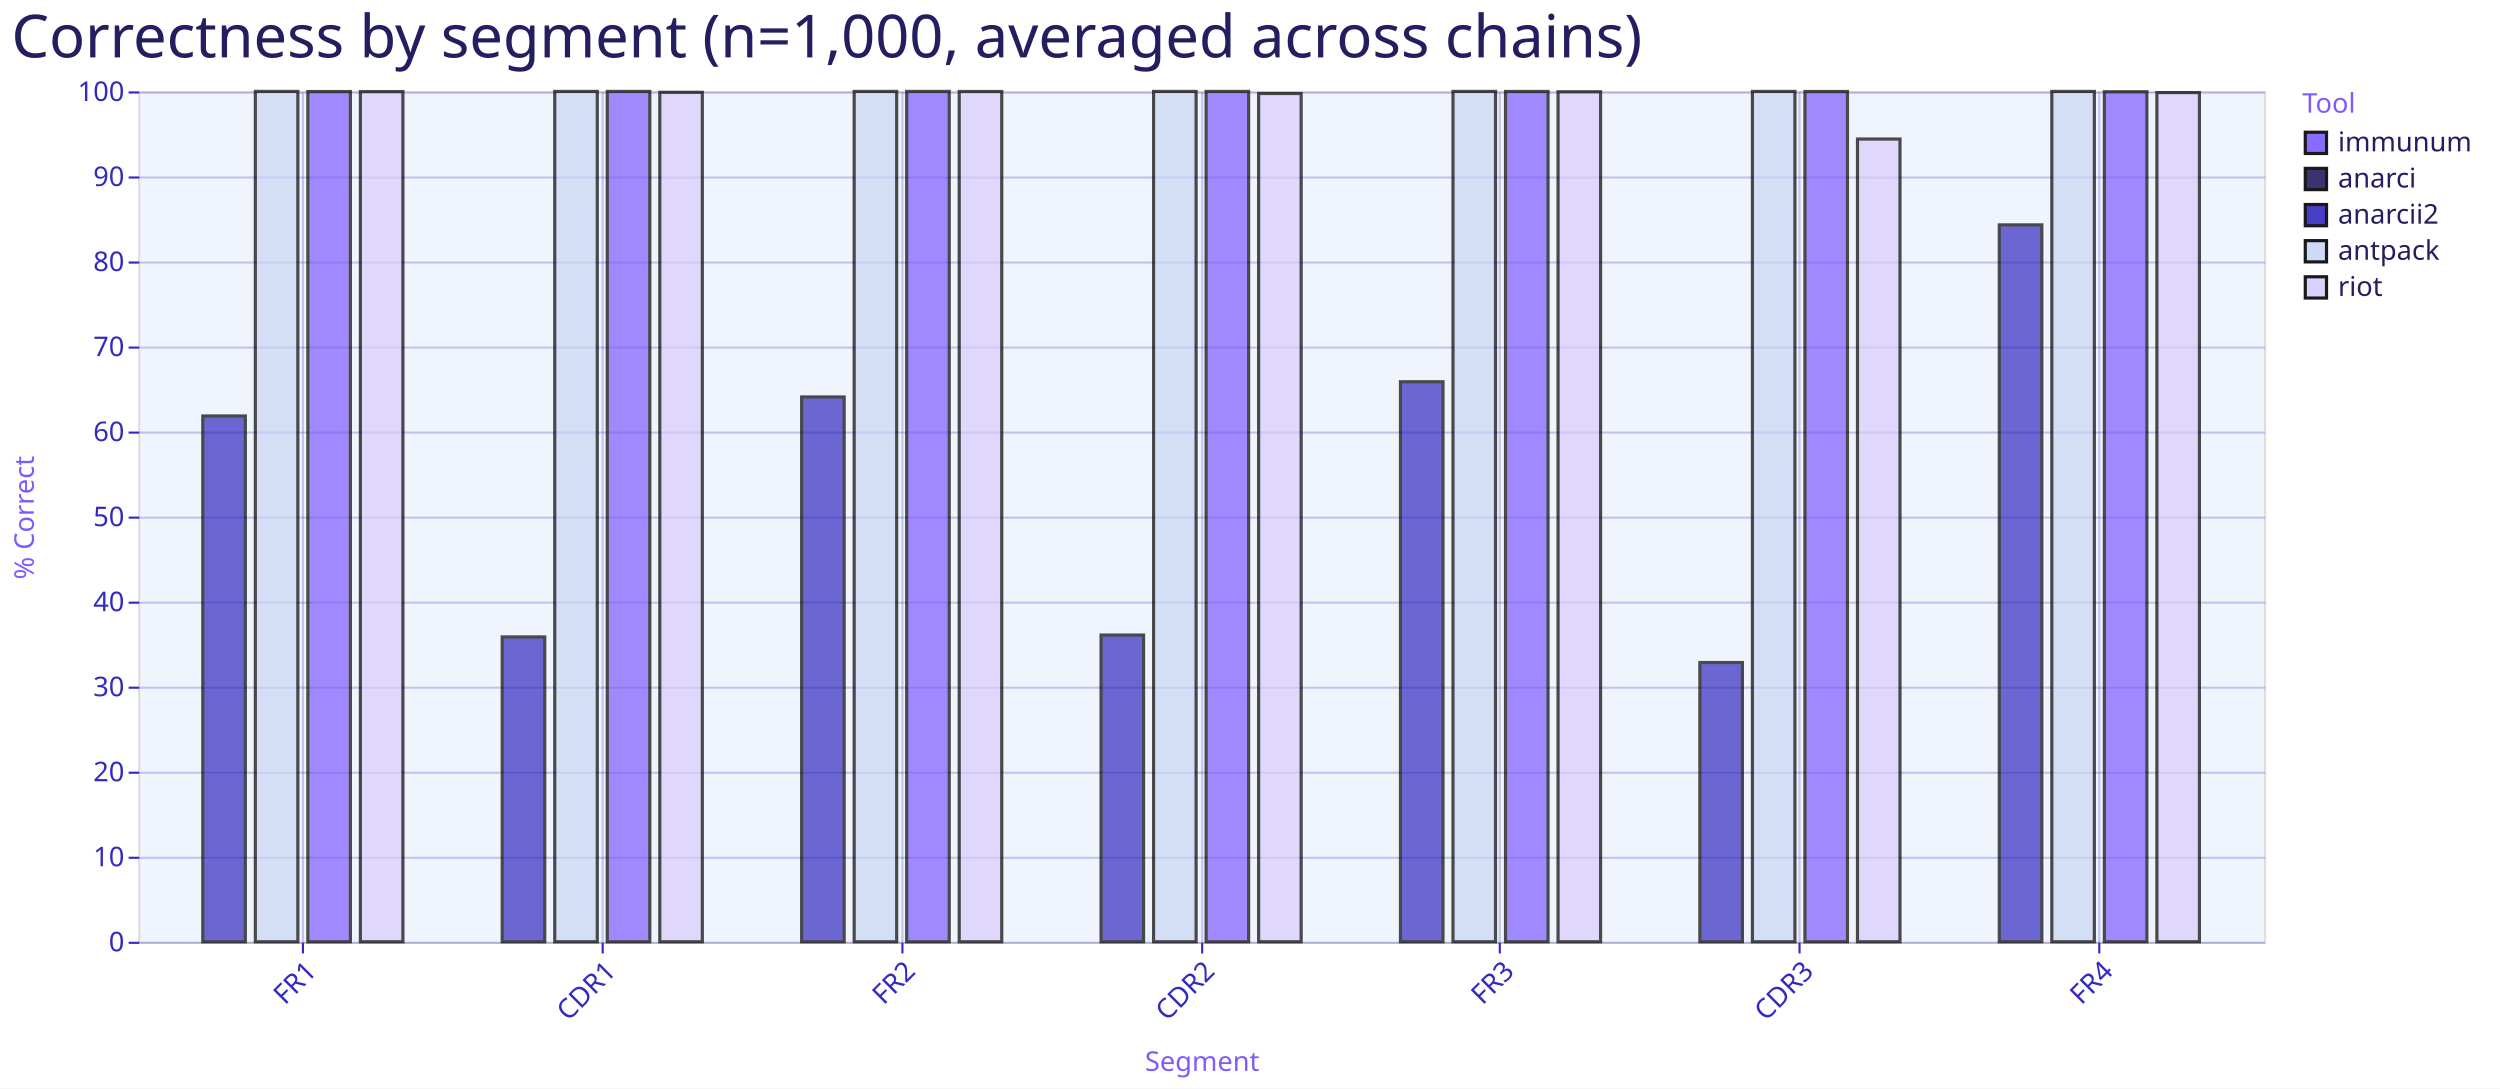
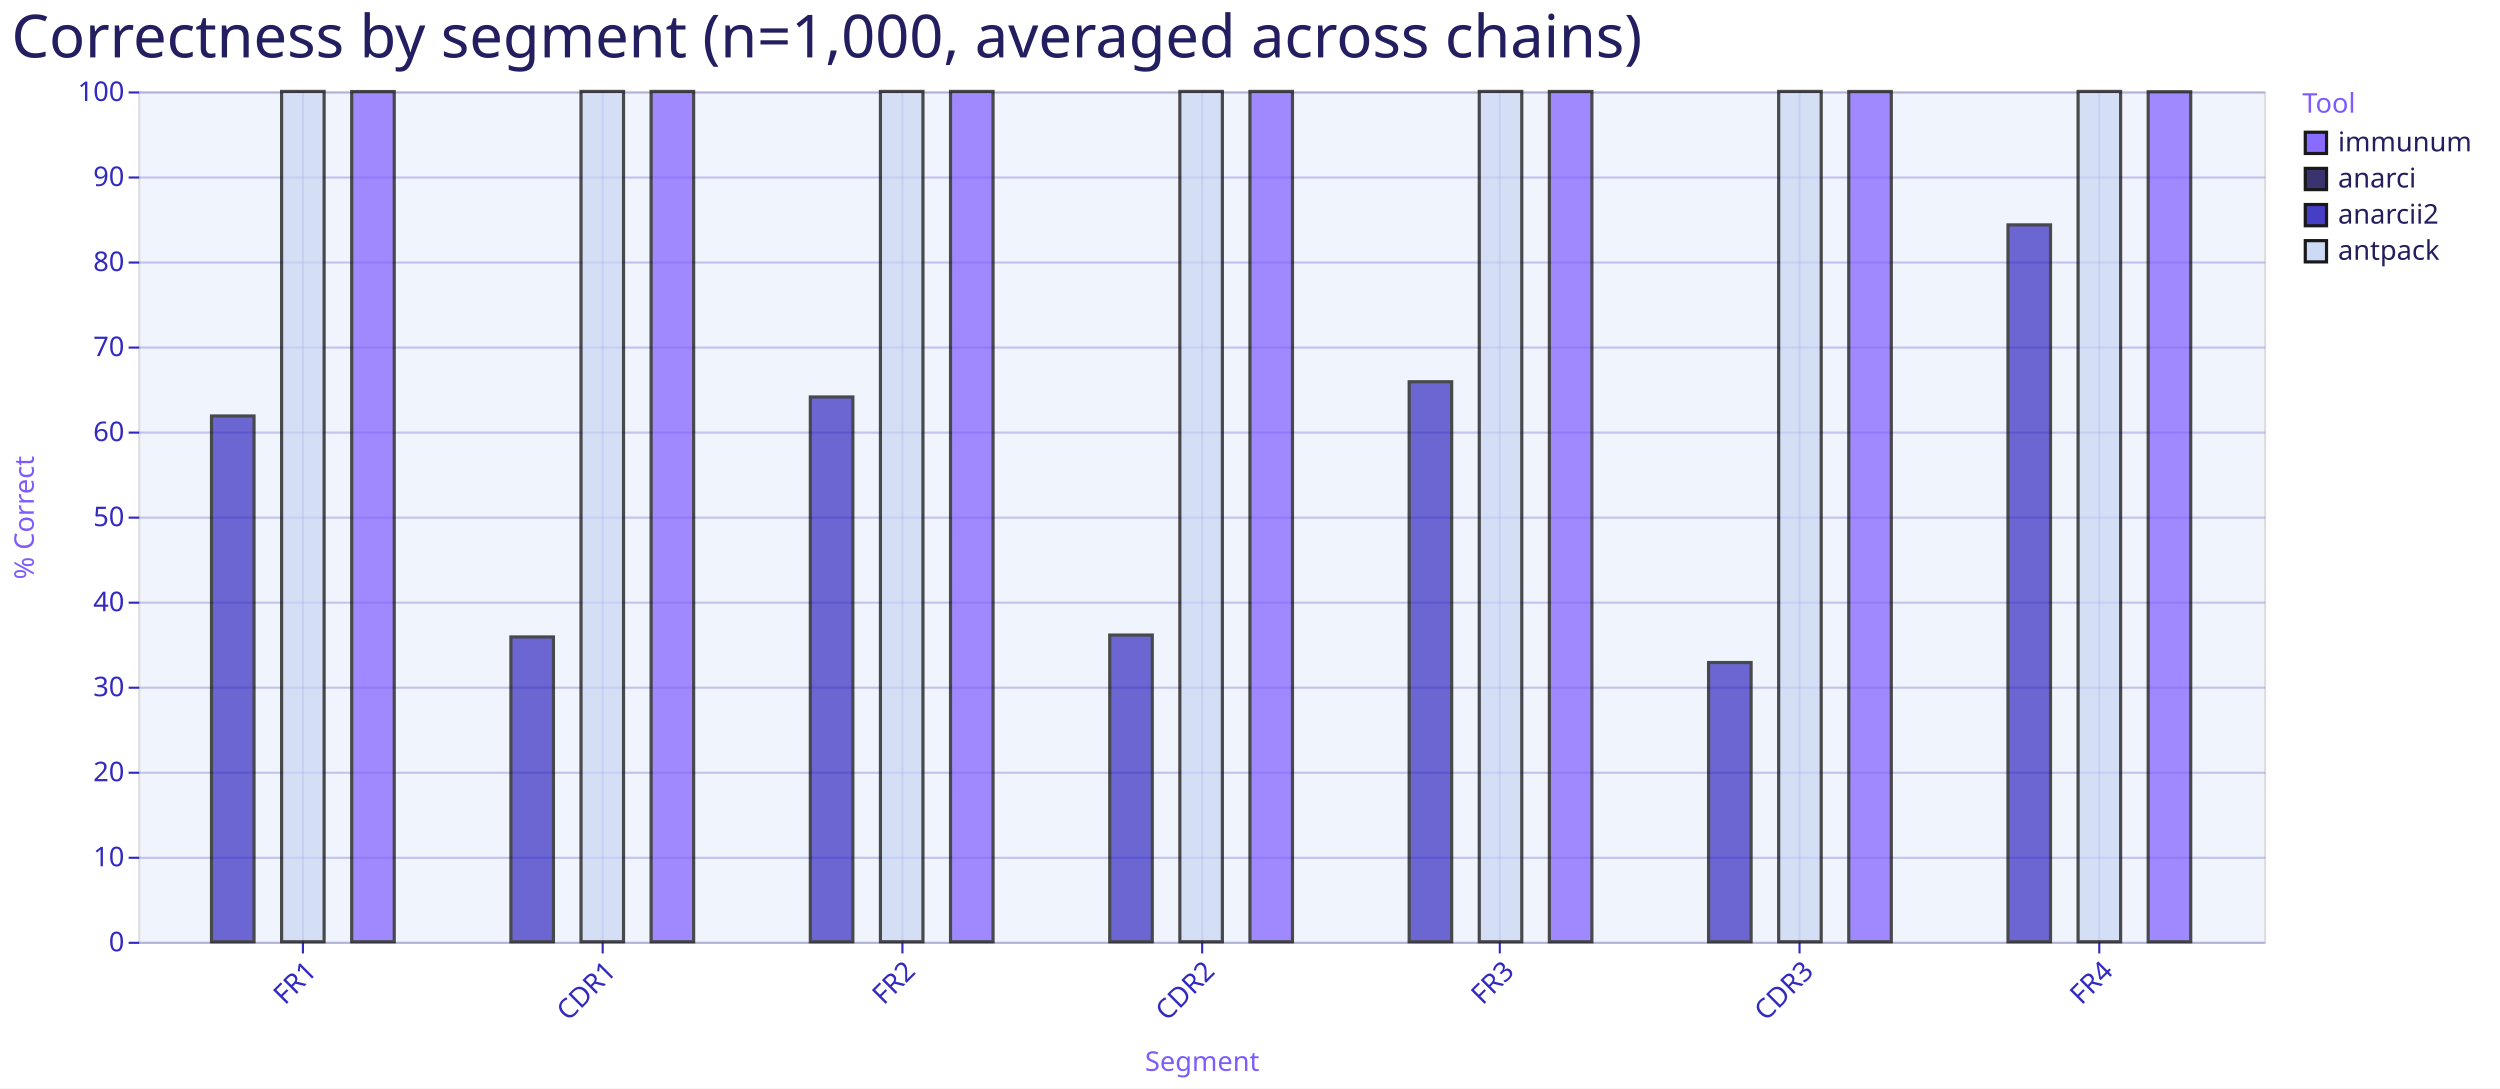
<svg xmlns="http://www.w3.org/2000/svg" version="1.1" class="marks" width="1176" height="512" viewBox="0 0 1176 512">
  <rect width="1176" height="512" fill="white" />
  <g fill="none" stroke-miterlimit="10" transform="translate(65,43)">
    <g class="mark-group role-frame root" role="graphics-object" aria-roledescription="group mark container">
      <g transform="translate(0,0)">
        <path class="background" aria-hidden="true" d="M0.5,0.5h1000v400h-1000Z" fill="#F0F4FC" stroke="#ddd" />
        <g>
          <g class="mark-group role-axis" aria-hidden="true">
            <g transform="translate(0.5,400.5)">
              <path class="background" aria-hidden="true" d="M0,0h0v0h0Z" pointer-events="none" />
              <g>
                <g class="mark-rule role-axis-grid" pointer-events="none">
                  <line transform="translate(77,-400)" x2="0" y2="400" stroke="#3229C1CC" stroke-opacity="0.3" stroke-width="1" opacity="1" />
                  <line transform="translate(218,-400)" x2="0" y2="400" stroke="#3229C1CC" stroke-opacity="0.3" stroke-width="1" opacity="1" />
                  <line transform="translate(359,-400)" x2="0" y2="400" stroke="#3229C1CC" stroke-opacity="0.3" stroke-width="1" opacity="1" />
                  <line transform="translate(500,-400)" x2="0" y2="400" stroke="#3229C1CC" stroke-opacity="0.3" stroke-width="1" opacity="1" />
                  <line transform="translate(640,-400)" x2="0" y2="400" stroke="#3229C1CC" stroke-opacity="0.3" stroke-width="1" opacity="1" />
                  <line transform="translate(781,-400)" x2="0" y2="400" stroke="#3229C1CC" stroke-opacity="0.3" stroke-width="1" opacity="1" />
                  <line transform="translate(922,-400)" x2="0" y2="400" stroke="#3229C1CC" stroke-opacity="0.3" stroke-width="1" opacity="1" />
                </g>
              </g>
              <path class="foreground" aria-hidden="true" d="" pointer-events="none" display="none" />
            </g>
          </g>
          <g class="mark-group role-axis" aria-hidden="true">
            <g transform="translate(0.5,0.5)">
              <path class="background" aria-hidden="true" d="M0,0h0v0h0Z" pointer-events="none" />
              <g>
                <g class="mark-rule role-axis-grid" pointer-events="none">
                  <line transform="translate(0,400)" x2="1000" y2="0" stroke="#3229C1CC" stroke-opacity="0.3" stroke-width="1" opacity="1" />
                  <line transform="translate(0,360)" x2="1000" y2="0" stroke="#3229C1CC" stroke-opacity="0.3" stroke-width="1" opacity="1" />
                  <line transform="translate(0,320)" x2="1000" y2="0" stroke="#3229C1CC" stroke-opacity="0.3" stroke-width="1" opacity="1" />
                  <line transform="translate(0,280)" x2="1000" y2="0" stroke="#3229C1CC" stroke-opacity="0.3" stroke-width="1" opacity="1" />
                  <line transform="translate(0,240)" x2="1000" y2="0" stroke="#3229C1CC" stroke-opacity="0.3" stroke-width="1" opacity="1" />
                  <line transform="translate(0,200)" x2="1000" y2="0" stroke="#3229C1CC" stroke-opacity="0.3" stroke-width="1" opacity="1" />
                  <line transform="translate(0,160)" x2="1000" y2="0" stroke="#3229C1CC" stroke-opacity="0.3" stroke-width="1" opacity="1" />
                  <line transform="translate(0,120)" x2="1000" y2="0" stroke="#3229C1CC" stroke-opacity="0.3" stroke-width="1" opacity="1" />
                  <line transform="translate(0,80)" x2="1000" y2="0" stroke="#3229C1CC" stroke-opacity="0.3" stroke-width="1" opacity="1" />
                  <line transform="translate(0,40)" x2="1000" y2="0" stroke="#3229C1CC" stroke-opacity="0.3" stroke-width="1" opacity="1" />
                  <line transform="translate(0,0)" x2="1000" y2="0" stroke="#3229C1CC" stroke-opacity="0.3" stroke-width="1" opacity="1" />
                </g>
              </g>
              <path class="foreground" aria-hidden="true" d="" pointer-events="none" display="none" />
            </g>
          </g>
          <g class="mark-group role-axis" role="graphics-symbol" aria-roledescription="axis" aria-label="X-axis titled 'Segment' for a discrete scale with 7 values: FR1, CDR1, FR2, CDR2, FR3, CDR3, FR4">
            <g transform="translate(0.5,400.5)">
              <path class="background" aria-hidden="true" d="M0,0h0v0h0Z" pointer-events="none" />
              <g>
                <g class="mark-rule role-axis-tick" pointer-events="none">
                  <line transform="translate(77,0)" x2="0" y2="5" stroke="#3229C1" stroke-width="1" opacity="1" />
                  <line transform="translate(218,0)" x2="0" y2="5" stroke="#3229C1" stroke-width="1" opacity="1" />
                  <line transform="translate(359,0)" x2="0" y2="5" stroke="#3229C1" stroke-width="1" opacity="1" />
                  <line transform="translate(500,0)" x2="0" y2="5" stroke="#3229C1" stroke-width="1" opacity="1" />
                  <line transform="translate(640,0)" x2="0" y2="5" stroke="#3229C1" stroke-width="1" opacity="1" />
                  <line transform="translate(781,0)" x2="0" y2="5" stroke="#3229C1" stroke-width="1" opacity="1" />
                  <line transform="translate(922,0)" x2="0" y2="5" stroke="#3229C1" stroke-width="1" opacity="1" />
                </g>
                <g class="mark-text role-axis-label" pointer-events="none">
                  <text text-anchor="end" transform="translate(76.96479,7) rotate(315) translate(0,10)" font-family="Albert Sans" font-size="12.8px" font-weight="Light" fill="#3229C1" opacity="1">FR1</text>
                  <text text-anchor="end" transform="translate(217.8099,7) rotate(315) translate(0,10)" font-family="Albert Sans" font-size="12.8px" font-weight="Light" fill="#3229C1" opacity="1">CDR1</text>
                  <text text-anchor="end" transform="translate(358.6549,7) rotate(315) translate(0,10)" font-family="Albert Sans" font-size="12.8px" font-weight="Light" fill="#3229C1" opacity="1">FR2</text>
                  <text text-anchor="end" transform="translate(499.5,7) rotate(315) translate(0,10)" font-family="Albert Sans" font-size="12.8px" font-weight="Light" fill="#3229C1" opacity="1">CDR2</text>
                  <text text-anchor="end" transform="translate(640.3451,7) rotate(315) translate(0,10)" font-family="Albert Sans" font-size="12.8px" font-weight="Light" fill="#3229C1" opacity="1">FR3</text>
                  <text text-anchor="end" transform="translate(781.1901,7) rotate(315) translate(0,10)" font-family="Albert Sans" font-size="12.8px" font-weight="Light" fill="#3229C1" opacity="1">CDR3</text>
                  <text text-anchor="end" transform="translate(922.0352,7) rotate(315) translate(0,10)" font-family="Albert Sans" font-size="12.8px" font-weight="Light" fill="#3229C1" opacity="1">FR4</text>
                </g>
                <g class="mark-text role-axis-title" pointer-events="none">
                  <text text-anchor="middle" transform="translate(500,60.25327)" font-family="Albert Sans" font-size="12.8px" font-weight="SemiBold" fill="#7D5BFF" opacity="1">Segment</text>
                </g>
              </g>
              <path class="foreground" aria-hidden="true" d="" pointer-events="none" display="none" />
            </g>
          </g>
          <g class="mark-group role-axis" role="graphics-symbol" aria-roledescription="axis" aria-label="Y-axis titled '% Correct' for a linear scale with values from 0 to 100">
            <g transform="translate(0.5,0.5)">
              <path class="background" aria-hidden="true" d="M0,0h0v0h0Z" pointer-events="none" />
              <g>
                <g class="mark-rule role-axis-tick" pointer-events="none">
                  <line transform="translate(0,400)" x2="-5" y2="0" stroke="#3229C1" stroke-width="1" opacity="1" />
                  <line transform="translate(0,360)" x2="-5" y2="0" stroke="#3229C1" stroke-width="1" opacity="1" />
                  <line transform="translate(0,320)" x2="-5" y2="0" stroke="#3229C1" stroke-width="1" opacity="1" />
                  <line transform="translate(0,280)" x2="-5" y2="0" stroke="#3229C1" stroke-width="1" opacity="1" />
                  <line transform="translate(0,240)" x2="-5" y2="0" stroke="#3229C1" stroke-width="1" opacity="1" />
                  <line transform="translate(0,200)" x2="-5" y2="0" stroke="#3229C1" stroke-width="1" opacity="1" />
                  <line transform="translate(0,160)" x2="-5" y2="0" stroke="#3229C1" stroke-width="1" opacity="1" />
                  <line transform="translate(0,120)" x2="-5" y2="0" stroke="#3229C1" stroke-width="1" opacity="1" />
                  <line transform="translate(0,80)" x2="-5" y2="0" stroke="#3229C1" stroke-width="1" opacity="1" />
                  <line transform="translate(0,40)" x2="-5" y2="0" stroke="#3229C1" stroke-width="1" opacity="1" />
                  <line transform="translate(0,0)" x2="-5" y2="0" stroke="#3229C1" stroke-width="1" opacity="1" />
                </g>
                <g class="mark-text role-axis-label" pointer-events="none">
                  <text text-anchor="end" transform="translate(-7,404)" font-family="Albert Sans" font-size="12.8px" font-weight="Light" fill="#3229C1" opacity="1">0</text>
                  <text text-anchor="end" transform="translate(-7,364)" font-family="Albert Sans" font-size="12.8px" font-weight="Light" fill="#3229C1" opacity="1">10</text>
                  <text text-anchor="end" transform="translate(-7,324)" font-family="Albert Sans" font-size="12.8px" font-weight="Light" fill="#3229C1" opacity="1">20</text>
                  <text text-anchor="end" transform="translate(-7,284)" font-family="Albert Sans" font-size="12.8px" font-weight="Light" fill="#3229C1" opacity="1">30</text>
                  <text text-anchor="end" transform="translate(-7,244)" font-family="Albert Sans" font-size="12.8px" font-weight="Light" fill="#3229C1" opacity="1">40</text>
                  <text text-anchor="end" transform="translate(-7,204)" font-family="Albert Sans" font-size="12.8px" font-weight="Light" fill="#3229C1" opacity="1">50</text>
                  <text text-anchor="end" transform="translate(-7,164)" font-family="Albert Sans" font-size="12.8px" font-weight="Light" fill="#3229C1" opacity="1">60</text>
                  <text text-anchor="end" transform="translate(-7,124)" font-family="Albert Sans" font-size="12.8px" font-weight="Light" fill="#3229C1" opacity="1">70</text>
                  <text text-anchor="end" transform="translate(-7,84)" font-family="Albert Sans" font-size="12.8px" font-weight="Light" fill="#3229C1" opacity="1">80</text>
                  <text text-anchor="end" transform="translate(-7,44)" font-family="Albert Sans" font-size="12.8px" font-weight="Light" fill="#3229C1" opacity="1">90</text>
                  <text text-anchor="end" transform="translate(-7,4)" font-family="Albert Sans" font-size="12.8px" font-weight="Light" fill="#3229C1" opacity="1">100</text>
                </g>
                <g class="mark-text role-axis-title" pointer-events="none">
                  <text text-anchor="middle" transform="translate(-46.59375,200) rotate(-90) translate(0,-3)" font-family="Albert Sans" font-size="12.8px" font-weight="SemiBold" fill="#7D5BFF" opacity="1">% Correct</text>
                </g>
              </g>
              <path class="foreground" aria-hidden="true" d="" pointer-events="none" display="none" />
            </g>
          </g>
          <g class="mark-rect role-mark marks" role="graphics-object" aria-roledescription="rect mark container">
-             <path aria-label="Segment: FR1; % Correct: 100; method: antpack; Tool: antpack; segment: FR1; pct_correct: 100.00" role="graphics-symbol" aria-roledescription="bar" d="M55.11,0h20v400h-20Z" fill="#C7D6F4" stroke="black" stroke-width="1.5" opacity="0.7" />
-             <path aria-label="Segment: FR1; % Correct: 61.8304761905; method: anarcii2; Tool: anarcii2; segment: FR1; pct_correct: 61.83" role="graphics-symbol" aria-roledescription="bar" d="M30.4,152.678h20v247.322h-20Z" fill="#3229C1" stroke="black" stroke-width="1.5" opacity="0.7" />
-             <path aria-label="Segment: FR1; % Correct: 99.9771428571; method: riot; Tool: riot; segment: FR1; pct_correct: 99.98" role="graphics-symbol" aria-roledescription="bar" d="M104.529,0.091h20v399.909h-20Z" fill="#D8CCFC" stroke="black" stroke-width="1.5" opacity="0.7" />
-             <path aria-label="Segment: FR1; % Correct: 99.9842857143; method: immunum; Tool: immunum; segment: FR1; pct_correct: 99.98" role="graphics-symbol" aria-roledescription="bar" d="M79.82,0.063h20v399.937h-20Z" fill="#7D5BFF" stroke="black" stroke-width="1.5" opacity="0.7" />
-             <path aria-label="Segment: CDR1; % Correct: 100; method: antpack; Tool: antpack; segment: CDR1; pct_correct: 100.00" role="graphics-symbol" aria-roledescription="bar" d="M195.955,0h20v400h-20Z" fill="#C7D6F4" stroke="black" stroke-width="1.5" opacity="0.7" />
-             <path aria-label="Segment: CDR1; % Correct: 35.8452380952; method: anarcii2; Tool: anarcii2; segment: CDR1; pct_correct: 35.85" role="graphics-symbol" aria-roledescription="bar" d="M171.245,256.619h20v143.381h-20Z" fill="#3229C1" stroke="black" stroke-width="1.5" opacity="0.7" />
-             <path aria-label="Segment: CDR1; % Correct: 99.8957142857; method: riot; Tool: riot; segment: CDR1; pct_correct: 99.90" role="graphics-symbol" aria-roledescription="bar" d="M245.374,0.417h20v399.583h-20Z" fill="#D8CCFC" stroke="black" stroke-width="1.5" opacity="0.7" />
-             <path aria-label="Segment: CDR1; % Correct: 100; method: immunum; Tool: immunum; segment: CDR1; pct_correct: 100.00" role="graphics-symbol" aria-roledescription="bar" d="M220.665,0h20v400h-20Z" fill="#7D5BFF" stroke="black" stroke-width="1.5" opacity="0.7" />
-             <path aria-label="Segment: FR2; % Correct: 100; method: antpack; Tool: antpack; segment: FR2; pct_correct: 100.00" role="graphics-symbol" aria-roledescription="bar" d="M336.8,0h20v400h-20Z" fill="#C7D6F4" stroke="black" stroke-width="1.5" opacity="0.7" />
-             <path aria-label="Segment: FR2; % Correct: 64.0661904762; method: anarcii2; Tool: anarcii2; segment: FR2; pct_correct: 64.07" role="graphics-symbol" aria-roledescription="bar" d="M312.09,143.735h20v256.265h-20Z" fill="#3229C1" stroke="black" stroke-width="1.5" opacity="0.7" />
-             <path aria-label="Segment: FR2; % Correct: 99.9919047619; method: riot; Tool: riot; segment: FR2; pct_correct: 99.99" role="graphics-symbol" aria-roledescription="bar" d="M386.219,0.032h20v399.968h-20Z" fill="#D8CCFC" stroke="black" stroke-width="1.5" opacity="0.7" />
-             <path aria-label="Segment: FR2; % Correct: 100; method: immunum; Tool: immunum; segment: FR2; pct_correct: 100.00" role="graphics-symbol" aria-roledescription="bar" d="M361.51,0h20v400h-20Z" fill="#7D5BFF" stroke="black" stroke-width="1.5" opacity="0.7" />
-             <path aria-label="Segment: CDR2; % Correct: 100; method: antpack; Tool: antpack; segment: CDR2; pct_correct: 100.00" role="graphics-symbol" aria-roledescription="bar" d="M477.645,0h20v400h-20Z" fill="#C7D6F4" stroke="black" stroke-width="1.5" opacity="0.7" />
-             <path aria-label="Segment: CDR2; % Correct: 36.0661904762; method: anarcii2; Tool: anarcii2; segment: CDR2; pct_correct: 36.07" role="graphics-symbol" aria-roledescription="bar" d="M452.936,255.735h20v144.265h-20Z" fill="#3229C1" stroke="black" stroke-width="1.5" opacity="0.7" />
-             <path aria-label="Segment: CDR2; % Correct: 99.7514285714; method: riot; Tool: riot; segment: CDR2; pct_correct: 99.75" role="graphics-symbol" aria-roledescription="bar" d="M527.064,0.994h20v399.006h-20Z" fill="#D8CCFC" stroke="black" stroke-width="1.5" opacity="0.7" />
-             <path aria-label="Segment: CDR2; % Correct: 100; method: immunum; Tool: immunum; segment: CDR2; pct_correct: 100.00" role="graphics-symbol" aria-roledescription="bar" d="M502.355,0h20v400h-20Z" fill="#7D5BFF" stroke="black" stroke-width="1.5" opacity="0.7" />
-             <path aria-label="Segment: FR3; % Correct: 100; method: antpack; Tool: antpack; segment: FR3; pct_correct: 100.00" role="graphics-symbol" aria-roledescription="bar" d="M618.49,0h20v400h-20Z" fill="#C7D6F4" stroke="black" stroke-width="1.5" opacity="0.7" />
-             <path aria-label="Segment: FR3; % Correct: 65.8566666667; method: anarcii2; Tool: anarcii2; segment: FR3; pct_correct: 65.86" role="graphics-symbol" aria-roledescription="bar" d="M593.781,136.573h20v263.427h-20Z" fill="#3229C1" stroke="black" stroke-width="1.5" opacity="0.7" />
-             <path aria-label="Segment: FR3; % Correct: 99.9604761905; method: riot; Tool: riot; segment: FR3; pct_correct: 99.96" role="graphics-symbol" aria-roledescription="bar" d="M667.91,0.158h20v399.842h-20Z" fill="#D8CCFC" stroke="black" stroke-width="1.5" opacity="0.7" />
-             <path aria-label="Segment: FR3; % Correct: 99.9957142857; method: immunum; Tool: immunum; segment: FR3; pct_correct: 100.00" role="graphics-symbol" aria-roledescription="bar" d="M643.2,0.017h20v399.983h-20Z" fill="#7D5BFF" stroke="black" stroke-width="1.5" opacity="0.7" />
-             <path aria-label="Segment: CDR3; % Correct: 100; method: antpack; Tool: antpack; segment: CDR3; pct_correct: 100.00" role="graphics-symbol" aria-roledescription="bar" d="M759.335,0h20v400h-20Z" fill="#C7D6F4" stroke="black" stroke-width="1.5" opacity="0.7" />
-             <path aria-label="Segment: CDR3; % Correct: 32.8376190476; method: anarcii2; Tool: anarcii2; segment: CDR3; pct_correct: 32.84" role="graphics-symbol" aria-roledescription="bar" d="M734.626,268.65h20v131.35h-20Z" fill="#3229C1" stroke="black" stroke-width="1.5" opacity="0.7" />
-             <path aria-label="Segment: CDR3; % Correct: 94.3971428571; method: riot; Tool: riot; segment: CDR3; pct_correct: 94.40" role="graphics-symbol" aria-roledescription="bar" d="M808.755,22.411h20v377.589h-20Z" fill="#D8CCFC" stroke="black" stroke-width="1.5" opacity="0.7" />
-             <path aria-label="Segment: CDR3; % Correct: 99.9914285714; method: immunum; Tool: immunum; segment: CDR3; pct_correct: 99.99" role="graphics-symbol" aria-roledescription="bar" d="M784.045,0.034h20v399.966h-20Z" fill="#7D5BFF" stroke="black" stroke-width="1.5" opacity="0.7" />
-             <path aria-label="Segment: FR4; % Correct: 100; method: antpack; Tool: antpack; segment: FR4; pct_correct: 100.00" role="graphics-symbol" aria-roledescription="bar" d="M900.18,0h20v400h-20Z" fill="#C7D6F4" stroke="black" stroke-width="1.5" opacity="0.7" />
-             <path aria-label="Segment: FR4; % Correct: 84.3038095238; method: anarcii2; Tool: anarcii2; segment: FR4; pct_correct: 84.30" role="graphics-symbol" aria-roledescription="bar" d="M875.471,62.785h20v337.215h-20Z" fill="#3229C1" stroke="black" stroke-width="1.5" opacity="0.7" />
-             <path aria-label="Segment: FR4; % Correct: 99.8614285714; method: riot; Tool: riot; segment: FR4; pct_correct: 99.86" role="graphics-symbol" aria-roledescription="bar" d="M949.6,0.554h20v399.446h-20Z" fill="#D8CCFC" stroke="black" stroke-width="1.5" opacity="0.7" />
-             <path aria-label="Segment: FR4; % Correct: 99.9628571429; method: immunum; Tool: immunum; segment: FR4; pct_correct: 99.96" role="graphics-symbol" aria-roledescription="bar" d="M924.89,0.149h20v399.851h-20Z" fill="#7D5BFF" stroke="black" stroke-width="1.5" opacity="0.7" />
-           </g>
-           <g class="mark-group role-legend" role="graphics-symbol" aria-roledescription="legend" aria-label="Symbol legend titled 'Tool' for fill color with 5 values: immunum, anarci, anarcii2, antpack, riot">
+             <path aria-label="Segment: FR1; % Correct: 99.9842857143; method: immunum; Tool: immunum; segment: FR1; pct_correct: 99.98" role="graphics-symbol" aria-roledescription="bar" d="M100.439,0.063h20v399.937h-20Z" fill="#7D5BFF" stroke="black" stroke-width="1.5" opacity="0.7" />
+             <path aria-label="Segment: FR1; % Correct: 61.8304761905; method: anarcii2; Tool: anarcii2; segment: FR1; pct_correct: 61.83" role="graphics-symbol" aria-roledescription="bar" d="M34.491,152.678h20v247.322h-20Z" fill="#3229C1" stroke="black" stroke-width="1.5" opacity="0.7" />
+             <path aria-label="Segment: FR1; % Correct: 100; method: antpack; Tool: antpack; segment: FR1; pct_correct: 100.00" role="graphics-symbol" aria-roledescription="bar" d="M67.465,0h20v400h-20Z" fill="#C7D6F4" stroke="black" stroke-width="1.5" opacity="0.7" />
+             <path aria-label="Segment: CDR1; % Correct: 100; method: immunum; Tool: immunum; segment: CDR1; pct_correct: 100.00" role="graphics-symbol" aria-roledescription="bar" d="M241.284,0h20v400h-20Z" fill="#7D5BFF" stroke="black" stroke-width="1.5" opacity="0.7" />
+             <path aria-label="Segment: CDR1; % Correct: 35.8452380952; method: anarcii2; Tool: anarcii2; segment: CDR1; pct_correct: 35.85" role="graphics-symbol" aria-roledescription="bar" d="M175.336,256.619h20v143.381h-20Z" fill="#3229C1" stroke="black" stroke-width="1.5" opacity="0.7" />
+             <path aria-label="Segment: CDR1; % Correct: 100; method: antpack; Tool: antpack; segment: CDR1; pct_correct: 100.00" role="graphics-symbol" aria-roledescription="bar" d="M208.31,0h20v400h-20Z" fill="#C7D6F4" stroke="black" stroke-width="1.5" opacity="0.7" />
+             <path aria-label="Segment: FR2; % Correct: 100; method: immunum; Tool: immunum; segment: FR2; pct_correct: 100.00" role="graphics-symbol" aria-roledescription="bar" d="M382.129,0h20v400h-20Z" fill="#7D5BFF" stroke="black" stroke-width="1.5" opacity="0.7" />
+             <path aria-label="Segment: FR2; % Correct: 64.0661904762; method: anarcii2; Tool: anarcii2; segment: FR2; pct_correct: 64.07" role="graphics-symbol" aria-roledescription="bar" d="M316.181,143.735h20v256.265h-20Z" fill="#3229C1" stroke="black" stroke-width="1.5" opacity="0.7" />
+             <path aria-label="Segment: FR2; % Correct: 100; method: antpack; Tool: antpack; segment: FR2; pct_correct: 100.00" role="graphics-symbol" aria-roledescription="bar" d="M349.155,0h20v400h-20Z" fill="#C7D6F4" stroke="black" stroke-width="1.5" opacity="0.7" />
+             <path aria-label="Segment: CDR2; % Correct: 100; method: immunum; Tool: immunum; segment: CDR2; pct_correct: 100.00" role="graphics-symbol" aria-roledescription="bar" d="M522.974,0h20v400h-20Z" fill="#7D5BFF" stroke="black" stroke-width="1.5" opacity="0.7" />
+             <path aria-label="Segment: CDR2; % Correct: 36.0661904762; method: anarcii2; Tool: anarcii2; segment: CDR2; pct_correct: 36.07" role="graphics-symbol" aria-roledescription="bar" d="M457.026,255.735h20v144.265h-20Z" fill="#3229C1" stroke="black" stroke-width="1.5" opacity="0.7" />
+             <path aria-label="Segment: CDR2; % Correct: 100; method: antpack; Tool: antpack; segment: CDR2; pct_correct: 100.00" role="graphics-symbol" aria-roledescription="bar" d="M490,0h20v400h-20Z" fill="#C7D6F4" stroke="black" stroke-width="1.5" opacity="0.7" />
+             <path aria-label="Segment: FR3; % Correct: 99.9957142857; method: immunum; Tool: immunum; segment: FR3; pct_correct: 100.00" role="graphics-symbol" aria-roledescription="bar" d="M663.819,0.017h20v399.983h-20Z" fill="#7D5BFF" stroke="black" stroke-width="1.5" opacity="0.7" />
+             <path aria-label="Segment: FR3; % Correct: 65.8566666667; method: anarcii2; Tool: anarcii2; segment: FR3; pct_correct: 65.86" role="graphics-symbol" aria-roledescription="bar" d="M597.871,136.573h20v263.427h-20Z" fill="#3229C1" stroke="black" stroke-width="1.5" opacity="0.7" />
+             <path aria-label="Segment: FR3; % Correct: 100; method: antpack; Tool: antpack; segment: FR3; pct_correct: 100.00" role="graphics-symbol" aria-roledescription="bar" d="M630.845,0h20v400h-20Z" fill="#C7D6F4" stroke="black" stroke-width="1.5" opacity="0.7" />
+             <path aria-label="Segment: CDR3; % Correct: 99.9914285714; method: immunum; Tool: immunum; segment: CDR3; pct_correct: 99.99" role="graphics-symbol" aria-roledescription="bar" d="M804.664,0.034h20v399.966h-20Z" fill="#7D5BFF" stroke="black" stroke-width="1.5" opacity="0.7" />
+             <path aria-label="Segment: CDR3; % Correct: 32.8376190476; method: anarcii2; Tool: anarcii2; segment: CDR3; pct_correct: 32.84" role="graphics-symbol" aria-roledescription="bar" d="M738.716,268.65h20v131.35h-20Z" fill="#3229C1" stroke="black" stroke-width="1.5" opacity="0.7" />
+             <path aria-label="Segment: CDR3; % Correct: 100; method: antpack; Tool: antpack; segment: CDR3; pct_correct: 100.00" role="graphics-symbol" aria-roledescription="bar" d="M771.69,0h20v400h-20Z" fill="#C7D6F4" stroke="black" stroke-width="1.5" opacity="0.7" />
+             <path aria-label="Segment: FR4; % Correct: 99.9628571429; method: immunum; Tool: immunum; segment: FR4; pct_correct: 99.96" role="graphics-symbol" aria-roledescription="bar" d="M945.509,0.149h20v399.851h-20Z" fill="#7D5BFF" stroke="black" stroke-width="1.5" opacity="0.7" />
+             <path aria-label="Segment: FR4; % Correct: 84.3038095238; method: anarcii2; Tool: anarcii2; segment: FR4; pct_correct: 84.30" role="graphics-symbol" aria-roledescription="bar" d="M879.561,62.785h20v337.215h-20Z" fill="#3229C1" stroke="black" stroke-width="1.5" opacity="0.7" />
+             <path aria-label="Segment: FR4; % Correct: 100; method: antpack; Tool: antpack; segment: FR4; pct_correct: 100.00" role="graphics-symbol" aria-roledescription="bar" d="M912.535,0h20v400h-20Z" fill="#C7D6F4" stroke="black" stroke-width="1.5" opacity="0.7" />
+           </g>
+           <g class="mark-group role-legend" role="graphics-symbol" aria-roledescription="legend" aria-label="Symbol legend titled 'Tool' for fill color with 4 values: immunum, anarci, anarcii2, antpack">
            <g transform="translate(1018,0)">
-               <path class="background" aria-hidden="true" d="M0,0h88v99h-88Z" pointer-events="none" />
+               <path class="background" aria-hidden="true" d="M0,0h88v82h-88Z" pointer-events="none" />
              <g>
                <g class="mark-group role-legend-entry">
                  <g transform="translate(0,17.8)">
                    <path class="background" aria-hidden="true" d="M0,0h0v0h0Z" pointer-events="none" />
                    <g>
                      <g class="mark-group role-scope" role="graphics-object" aria-roledescription="group mark container">
                        <g transform="translate(0,0)">
                          <path class="background" aria-hidden="true" d="M0,0h87.988v13.2h-87.988Z" pointer-events="none" opacity="1" />
                          <g>
                            <g class="mark-symbol role-legend-symbol" pointer-events="none">
                              <path transform="translate(6.4,6.4)" d="M-5,-5h10v10h-10Z" fill="#7D5BFF" stroke="black" stroke-width="1.5" opacity="0.9" />
                            </g>
                            <g class="mark-text role-legend-label" pointer-events="none">
                              <text text-anchor="start" transform="translate(16.8,10.4)" font-family="Albert Sans" font-size="12.8px" font-weight="Light" fill="#231E60" opacity="1">immunum</text>
                            </g>
                          </g>
                          <path class="foreground" aria-hidden="true" d="" pointer-events="none" display="none" />
                        </g>
                        <g transform="translate(0,17)">
                          <path class="background" aria-hidden="true" d="M0,0h87.988v13.2h-87.988Z" pointer-events="none" opacity="1" />
                          <g>
                            <g class="mark-symbol role-legend-symbol" pointer-events="none">
                              <path transform="translate(6.4,6.4)" d="M-5,-5h10v10h-10Z" fill="#231E60" stroke="black" stroke-width="1.5" opacity="0.9" />
                            </g>
                            <g class="mark-text role-legend-label" pointer-events="none">
                              <text text-anchor="start" transform="translate(16.8,10.4)" font-family="Albert Sans" font-size="12.8px" font-weight="Light" fill="#231E60" opacity="1">anarci</text>
                            </g>
                          </g>
                          <path class="foreground" aria-hidden="true" d="" pointer-events="none" display="none" />
                        </g>
                        <g transform="translate(0,34)">
                          <path class="background" aria-hidden="true" d="M0,0h87.988v13.2h-87.988Z" pointer-events="none" opacity="1" />
                          <g>
                            <g class="mark-symbol role-legend-symbol" pointer-events="none">
                              <path transform="translate(6.4,6.4)" d="M-5,-5h10v10h-10Z" fill="#3229C1" stroke="black" stroke-width="1.5" opacity="0.9" />
                            </g>
                            <g class="mark-text role-legend-label" pointer-events="none">
                              <text text-anchor="start" transform="translate(16.8,10.4)" font-family="Albert Sans" font-size="12.8px" font-weight="Light" fill="#231E60" opacity="1">anarcii2</text>
                            </g>
                          </g>
                          <path class="foreground" aria-hidden="true" d="" pointer-events="none" display="none" />
                        </g>
                        <g transform="translate(0,51)">
                          <path class="background" aria-hidden="true" d="M0,0h87.988v13.2h-87.988Z" pointer-events="none" opacity="1" />
                          <g>
                            <g class="mark-symbol role-legend-symbol" pointer-events="none">
                              <path transform="translate(6.4,6.4)" d="M-5,-5h10v10h-10Z" fill="#C7D6F4" stroke="black" stroke-width="1.5" opacity="0.9" />
                            </g>
                            <g class="mark-text role-legend-label" pointer-events="none">
                              <text text-anchor="start" transform="translate(16.8,10.4)" font-family="Albert Sans" font-size="12.8px" font-weight="Light" fill="#231E60" opacity="1">antpack</text>
                            </g>
                          </g>
                          <path class="foreground" aria-hidden="true" d="" pointer-events="none" display="none" />
                        </g>
-                         <g transform="translate(0,68)">
-                           <path class="background" aria-hidden="true" d="M0,0h87.988v13.2h-87.988Z" pointer-events="none" opacity="1" />
-                           <g>
-                             <g class="mark-symbol role-legend-symbol" pointer-events="none">
-                               <path transform="translate(6.4,6.4)" d="M-5,-5h10v10h-10Z" fill="#D8CCFC" stroke="black" stroke-width="1.5" opacity="0.9" />
-                             </g>
-                             <g class="mark-text role-legend-label" pointer-events="none">
-                               <text text-anchor="start" transform="translate(16.8,10.4)" font-family="Albert Sans" font-size="12.8px" font-weight="Light" fill="#231E60" opacity="1">riot</text>
-                             </g>
-                           </g>
-                           <path class="foreground" aria-hidden="true" d="" pointer-events="none" display="none" />
-                         </g>
                      </g>
                    </g>
                    <path class="foreground" aria-hidden="true" d="" pointer-events="none" display="none" />
                  </g>
                </g>
                <g class="mark-text role-legend-title" pointer-events="none">
                  <text text-anchor="start" transform="translate(0,10)" font-family="Albert Sans" font-size="12.8px" font-weight="SemiBold" fill="#7D5BFF" opacity="1">Tool</text>
                </g>
              </g>
              <path class="foreground" aria-hidden="true" d="" pointer-events="none" display="none" />
            </g>
          </g>
          <g class="mark-group role-title">
            <g transform="translate(-59.59375,-38)">
              <path class="background" aria-hidden="true" d="M0,0h0v0h0Z" pointer-events="none" />
              <g>
                <g class="mark-text role-title-text" role="graphics-symbol" aria-roledescription="title" aria-label="Title text 'Correctness by segment (n=1,000, averaged across chains)'" pointer-events="none">
                  <text text-anchor="start" transform="translate(0,22)" font-family="Albert Sans" font-size="28px" font-weight="SemiBold" fill="#231E60" opacity="1">Correctness by segment (n=1,000, averaged across chains)</text>
                </g>
              </g>
              <path class="foreground" aria-hidden="true" d="" pointer-events="none" display="none" />
            </g>
          </g>
        </g>
        <path class="foreground" aria-hidden="true" d="" display="none" />
      </g>
    </g>
  </g>
</svg>
